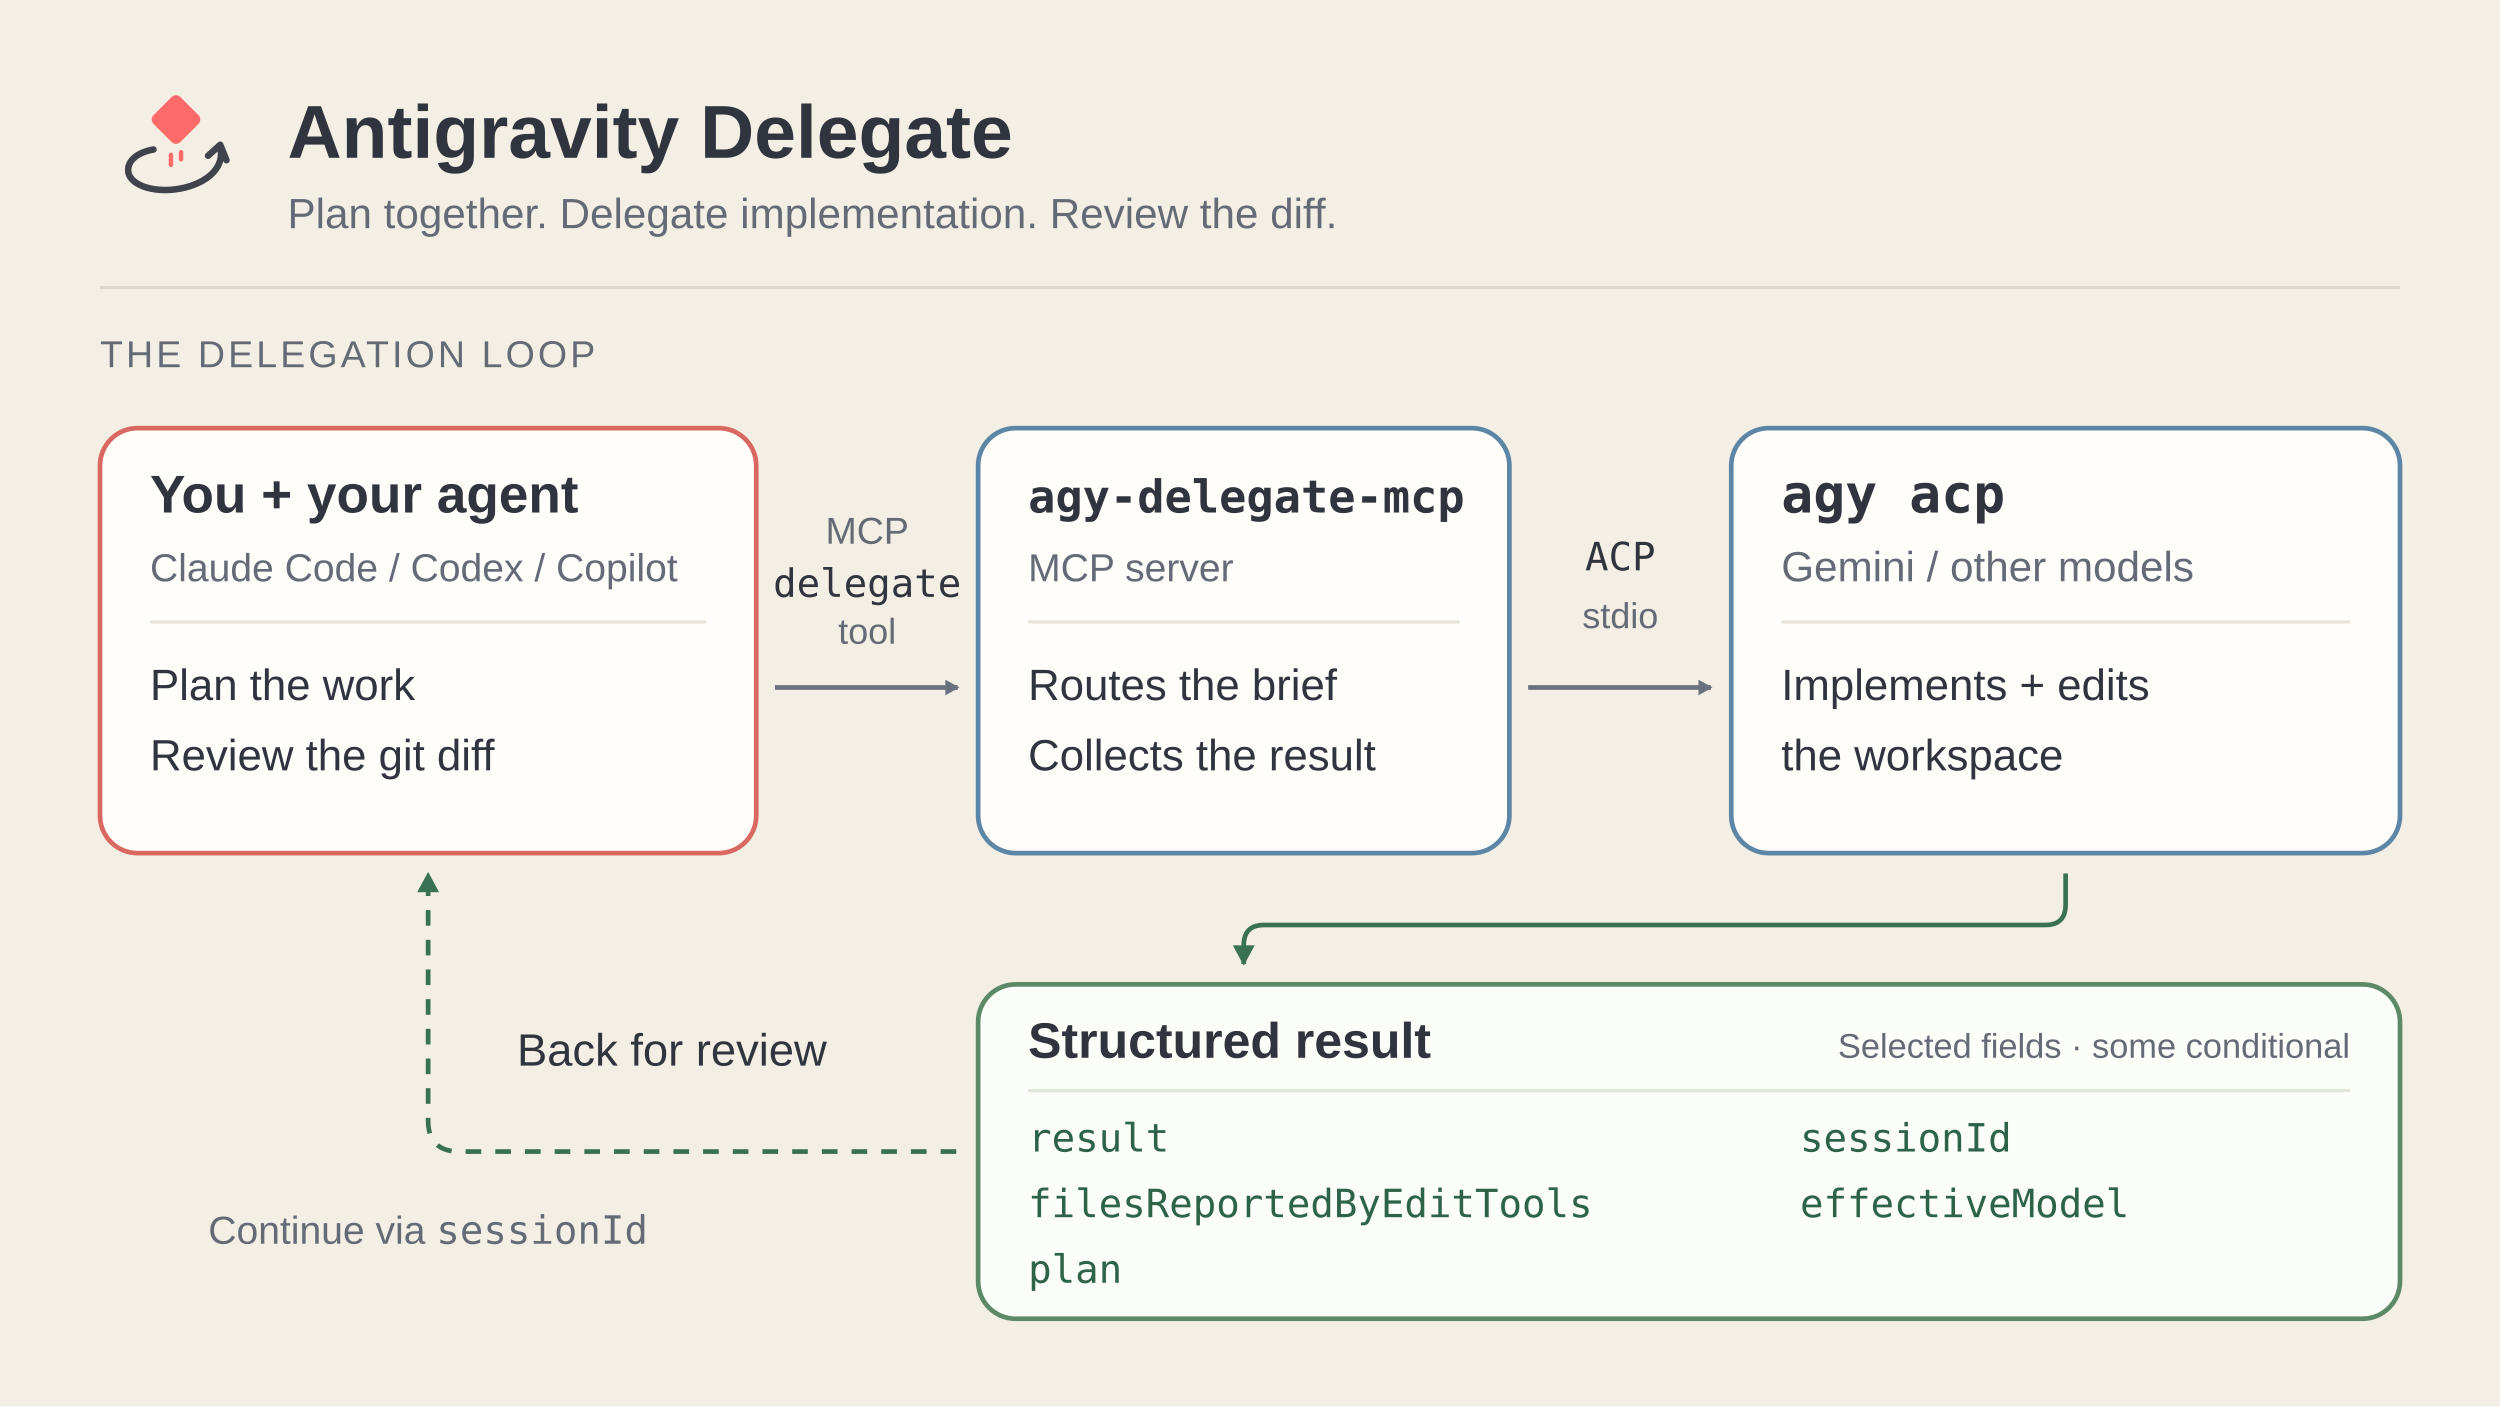
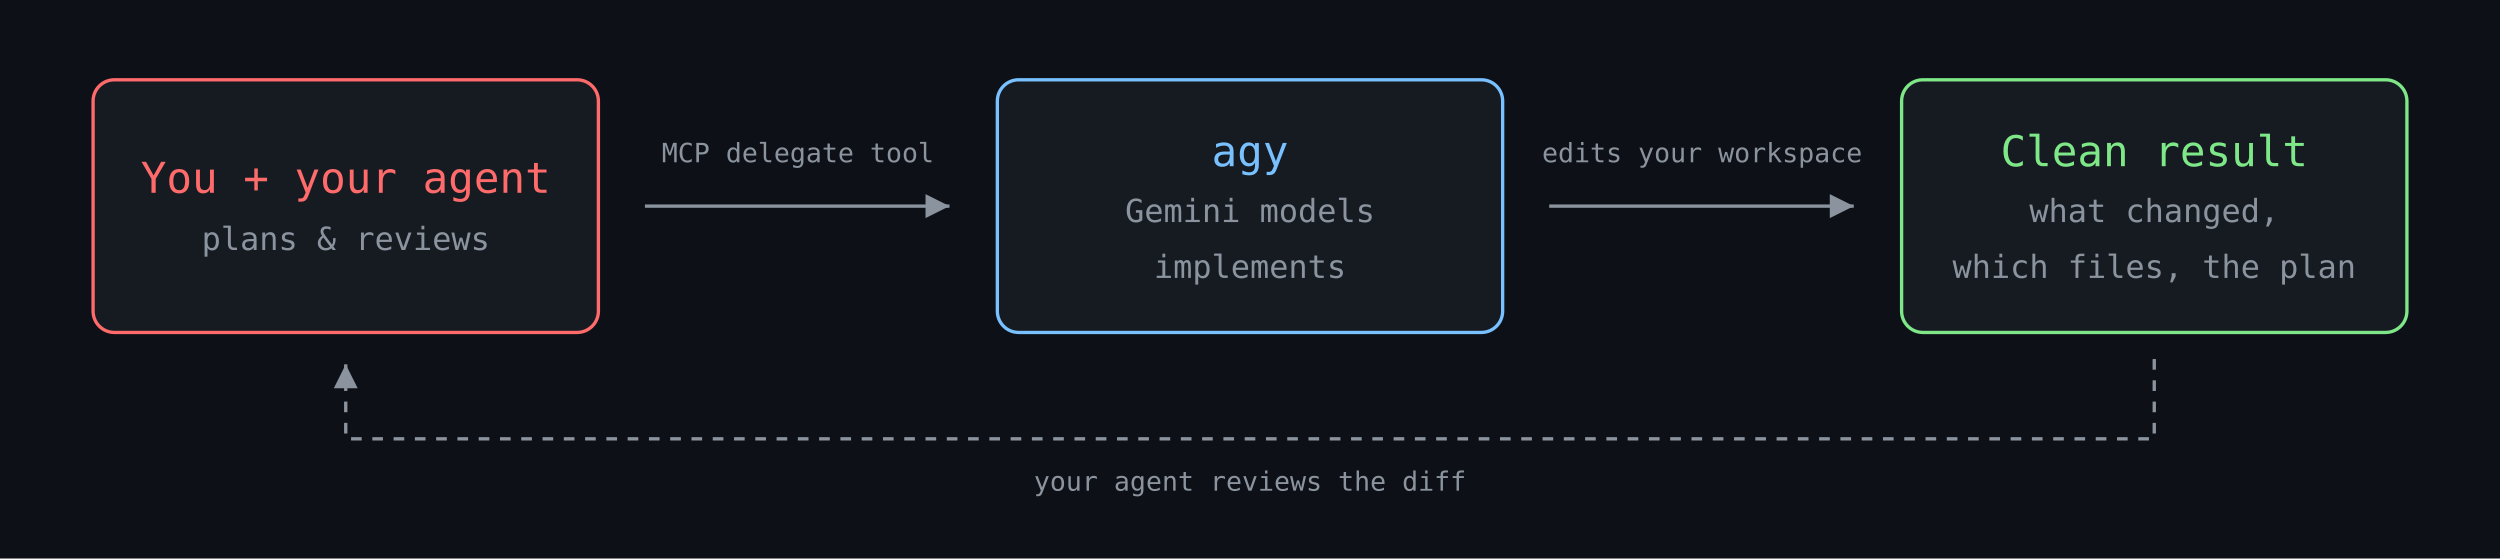
- <svg xmlns="http://www.w3.org/2000/svg" width="1600" height="900" viewBox="0 0 1600 900" role="img" aria-labelledby="title desc">
+ <svg xmlns="http://www.w3.org/2000/svg" width="1880" height="420" viewBox="0 0 1880 420" role="img" aria-labelledby="title desc">
  <defs>
-     <marker id="forward" markerWidth="12" markerHeight="12" refX="9" refY="6" orient="auto" markerUnits="userSpaceOnUse">
-       <path d="M1 1L10 6L1 11Z" fill="#697180" />
-     </marker>
-     <marker id="return" markerWidth="18" markerHeight="18" refX="14" refY="9" orient="auto" markerUnits="userSpaceOnUse">
-       <path d="M2 2L15 9L2 16Z" fill="#387153" />
+     <marker id="arrow" markerWidth="18" markerHeight="18" refX="18" refY="9" orient="auto" markerUnits="userSpaceOnUse">
+       <path d="M0 0L18 9L0 18Z" fill="#8B949E" />
    </marker>
    <style>
-       text { font-family: 'Segoe UI', Arial, sans-serif; fill: #30343E; }
-       .code { font-family: Consolas, 'DejaVu Sans Mono', monospace; }
-       .muted { fill: #646B77; }
-       .label { font-size: 24px; }
-       .body { font-size: 28px; }
-       .node-title { font-size: 34px; font-weight: 600; }
-       .field { font-family: Consolas, 'DejaVu Sans Mono', monospace; font-size: 25px; fill: #2D6349; }
+       text { font-family: 'DejaVu Sans Mono', monospace; font-weight: 400; fill: #8B949E; }
+       .heading { font-size: 32px; }
+       .body { font-size: 24px; }
+       .label { font-size: 20px; }
    </style>
  </defs>
-   <rect width="1600" height="900" fill="#F4EFE4" />
-   <g transform="translate(64 48) scale(.095)">
-     <path d="M360 502C247 522 184 581 190 648C200 752 392 804 574 758C736 717 841 615 810 486M728 544L810 470L852 574" fill="none" stroke="#41434C" stroke-width="44" stroke-linecap="round" stroke-linejoin="round" />
-     <path d="M478 538V606M546 520V568" fill="none" stroke="#FF6B6B" stroke-width="30" stroke-linecap="round" />
-     <rect x="384" y="172" width="256" height="256" rx="42" transform="rotate(45 512 300)" fill="#FF6B6B" />
-   </g>
-   <text x="184" y="101" font-size="48" font-weight="600">Antigravity Delegate</text>
-   <text x="184" y="146" font-size="27" class="muted">Plan together. Delegate implementation. Review the diff.</text>
-   <path d="M64 184H1536" stroke="#DCD7CC" stroke-width="2" />
-   <text x="64" y="235" class="label muted" letter-spacing="2">THE DELEGATION LOOP</text>
-   <rect x="64" y="274" width="420" height="272" rx="24" fill="#FFFDFA" stroke="#D96960" stroke-width="3" />
-   <text x="96" y="328" class="node-title">You + your agent</text>
-   <text x="96" y="372" font-size="25" class="muted">Claude Code / Codex / Copilot</text>
-   <path d="M96 398H452" stroke="#E9E3D9" stroke-width="2" />
-   <text x="96" y="448" class="body">Plan the work</text>
-   <text x="96" y="493" class="body">Review the git diff</text>
-   <text x="555" y="348" text-anchor="middle" class="label muted">MCP</text>
-   <text x="555" y="382" text-anchor="middle" class="code" font-size="25">delegate</text>
-   <text x="555" y="412" text-anchor="middle" font-size="23" class="muted">tool</text>
-   <path d="M496 440H613" stroke="#697180" stroke-width="3" fill="none" marker-end="url(#forward)" />
-   <rect x="626" y="274" width="340" height="272" rx="24" fill="#FFFDFA" stroke="#5C86A5" stroke-width="3" />
-   <text x="658" y="328" class="code" font-size="29" font-weight="700">agy-delegate-mcp</text>
-   <text x="658" y="372" font-size="25" class="muted">MCP server</text>
-   <path d="M658 398H934" stroke="#E9E3D9" stroke-width="2" />
-   <text x="658" y="448" class="body">Routes the brief</text>
-   <text x="658" y="493" class="body">Collects the result</text>
-   <text x="1037" y="365" text-anchor="middle" class="code" font-size="25">ACP</text>
-   <text x="1037" y="402" text-anchor="middle" font-size="23" class="muted">stdio</text>
-   <path d="M978 440H1095" stroke="#697180" stroke-width="3" fill="none" marker-end="url(#forward)" />
-   <rect x="1108" y="274" width="428" height="272" rx="24" fill="#FFFDFA" stroke="#5C86A5" stroke-width="3" />
-   <text x="1140" y="328" class="node-title code">agy acp</text>
-   <text x="1140" y="372" font-size="27" class="muted">Gemini / other models</text>
-   <path d="M1140 398H1504" stroke="#E9E3D9" stroke-width="2" />
-   <text x="1140" y="448" class="body">Implements + edits</text>
-   <text x="1140" y="493" class="body">the workspace</text>
-   <path d="M1322 559V579Q1322 592 1309 592H809Q796 592 796 605V617" fill="none" stroke="#387153" stroke-width="3" marker-end="url(#return)" />
-   <rect x="626" y="630" width="910" height="214" rx="24" fill="#FBFDF8" stroke="#5C8967" stroke-width="3" />
-   <text x="658" y="677" font-size="32" font-weight="600" fill="#2D6349">Structured result</text>
-   <text x="1504" y="677" text-anchor="end" font-size="22" class="muted">Selected fields · some conditional</text>
-   <path d="M658 698H1504" stroke="#DFE7DA" stroke-width="2" />
-   <text x="658" y="737" class="field">result</text>
-   <text x="1152" y="737" class="field">sessionId</text>
-   <text x="658" y="779" class="field">filesReportedByEditTools</text>
-   <text x="1152" y="779" class="field">effectiveModel</text>
-   <text x="658" y="821" class="field">plan</text>
-   <path d="M612 737H294Q274 737 274 717V559" fill="none" stroke="#387153" stroke-width="3" stroke-dasharray="10 9" marker-end="url(#return)" />
-   <text x="430" y="682" text-anchor="middle" font-size="29" fill="#2D6349">Back for review</text>
-   <text x="274" y="796" text-anchor="middle" font-size="25" class="muted">Continue via <tspan class="code">sessionId</tspan>
-   </text>
+   <rect width="1880" height="420" fill="#0D1117" />
+   <rect x="70" y="60" width="380" height="190" rx="16" fill="#161B22" stroke="#FF6B6B" stroke-width="2.5" />
+   <text x="260" y="145" text-anchor="middle" class="heading" style="fill:#FF6B6B">You + your agent</text>
+   <text x="260" y="188" text-anchor="middle" class="body">plans &amp; reviews</text>
+   <text x="600" y="122" text-anchor="middle" class="label">MCP delegate tool</text>
+   <path d="M485 155H714" fill="none" stroke="#8B949E" stroke-width="2.5" marker-end="url(#arrow)" />
+   <rect x="750" y="60" width="380" height="190" rx="16" fill="#161B22" stroke="#79C0FF" stroke-width="2.5" />
+   <text x="940" y="125" text-anchor="middle" class="heading" style="fill:#79C0FF">agy</text>
+   <text x="940" y="167" text-anchor="middle" class="body">Gemini models</text>
+   <text x="940" y="209" text-anchor="middle" class="body">implements</text>
+   <text x="1280" y="122" text-anchor="middle" class="label">edits your workspace</text>
+   <path d="M1165 155H1394" fill="none" stroke="#8B949E" stroke-width="2.5" marker-end="url(#arrow)" />
+   <rect x="1430" y="60" width="380" height="190" rx="16" fill="#161B22" stroke="#7EE787" stroke-width="2.5" />
+   <text x="1620" y="125" text-anchor="middle" class="heading" style="fill:#7EE787">Clean result</text>
+   <text x="1620" y="167" text-anchor="middle" class="body">what changed,</text>
+   <text x="1620" y="209" text-anchor="middle" class="body">which files, the plan</text>
+   <path d="M1620 270V330H260V274" fill="none" stroke="#8B949E" stroke-width="2.5" stroke-dasharray="8 8" marker-end="url(#arrow)" />
+   <text x="940" y="369" text-anchor="middle" class="label">your agent reviews the diff</text>
</svg>
